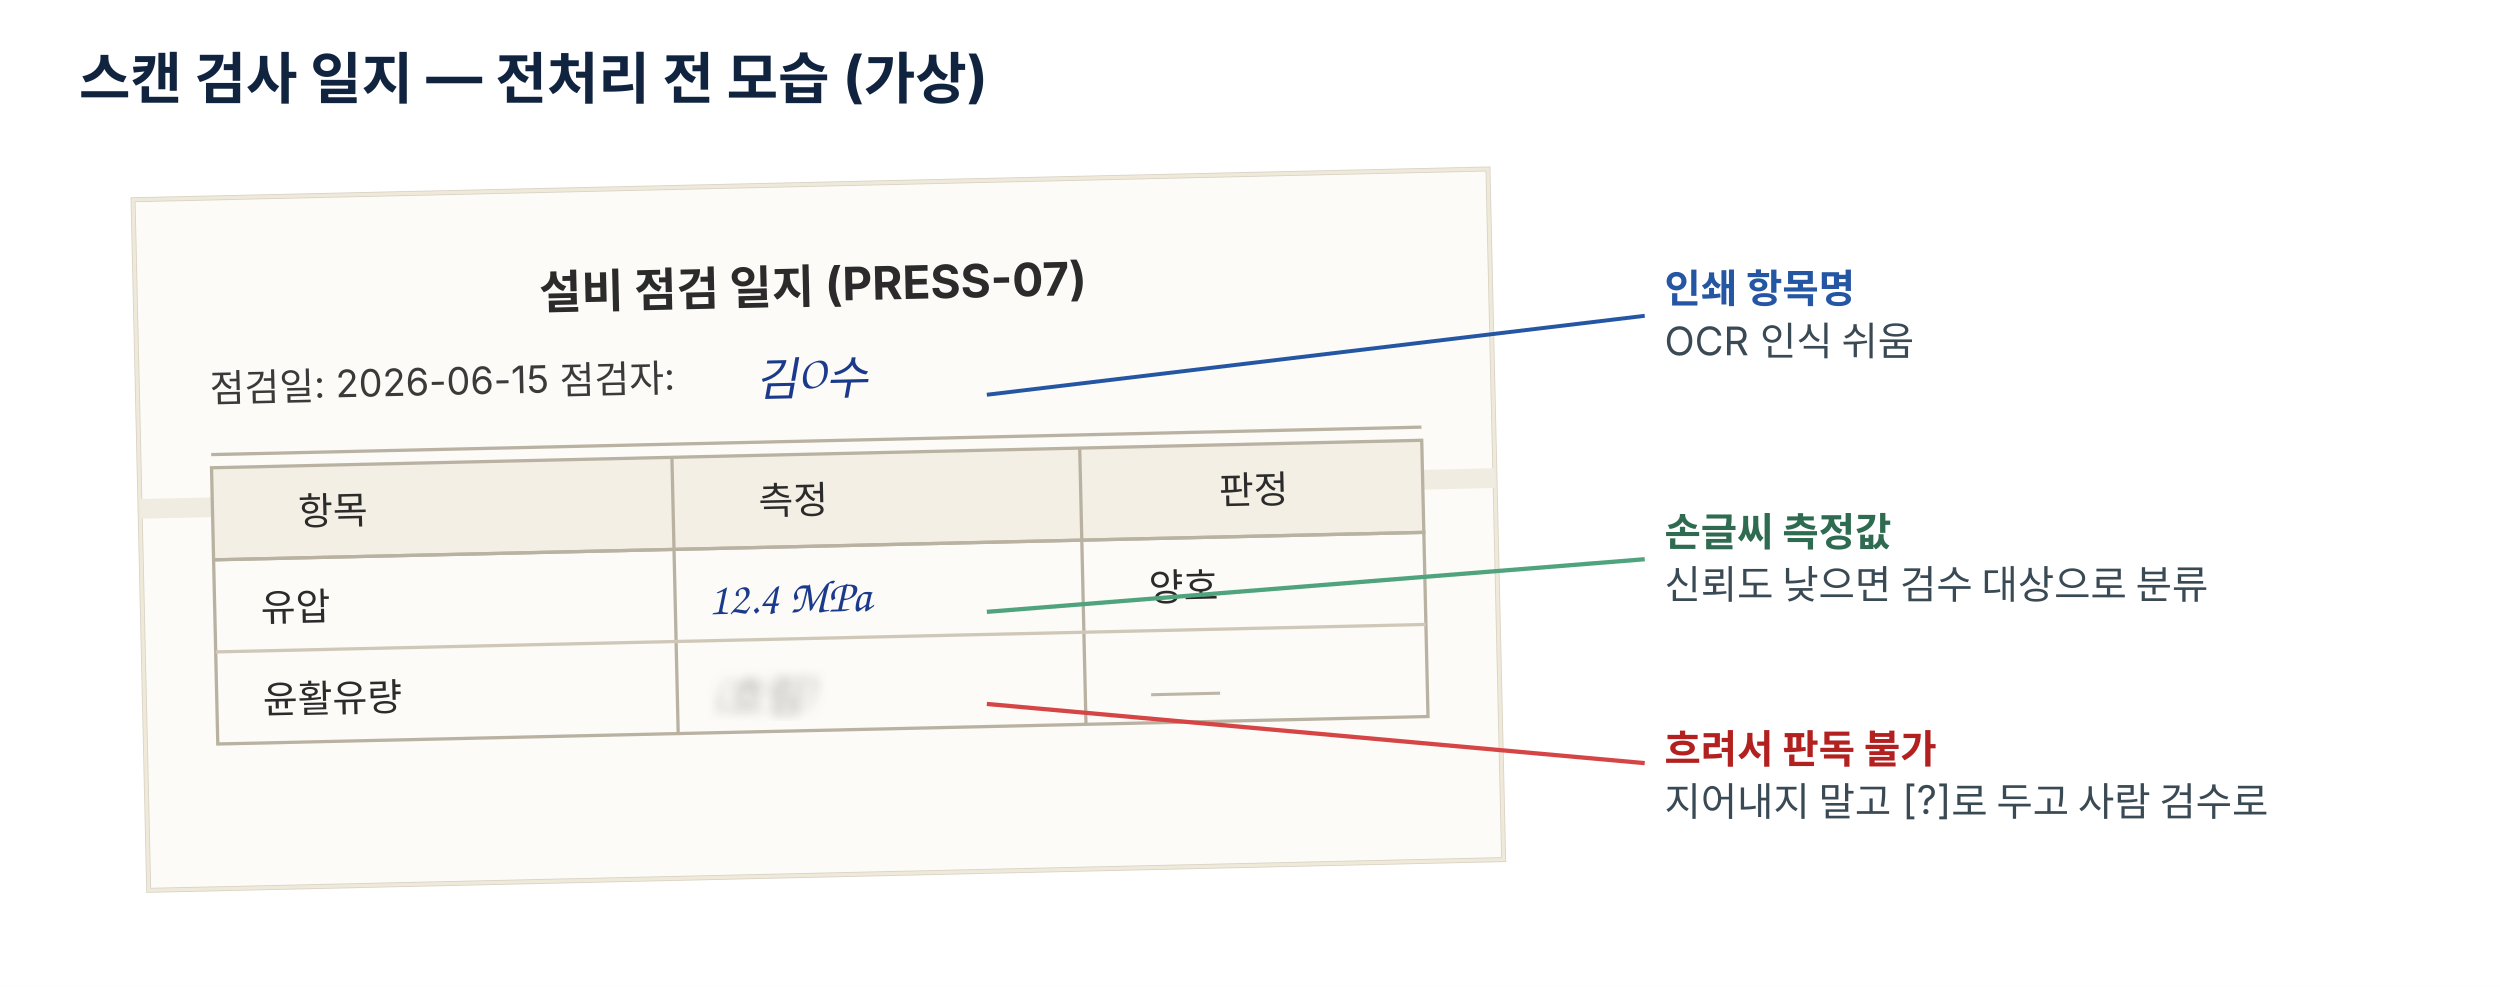
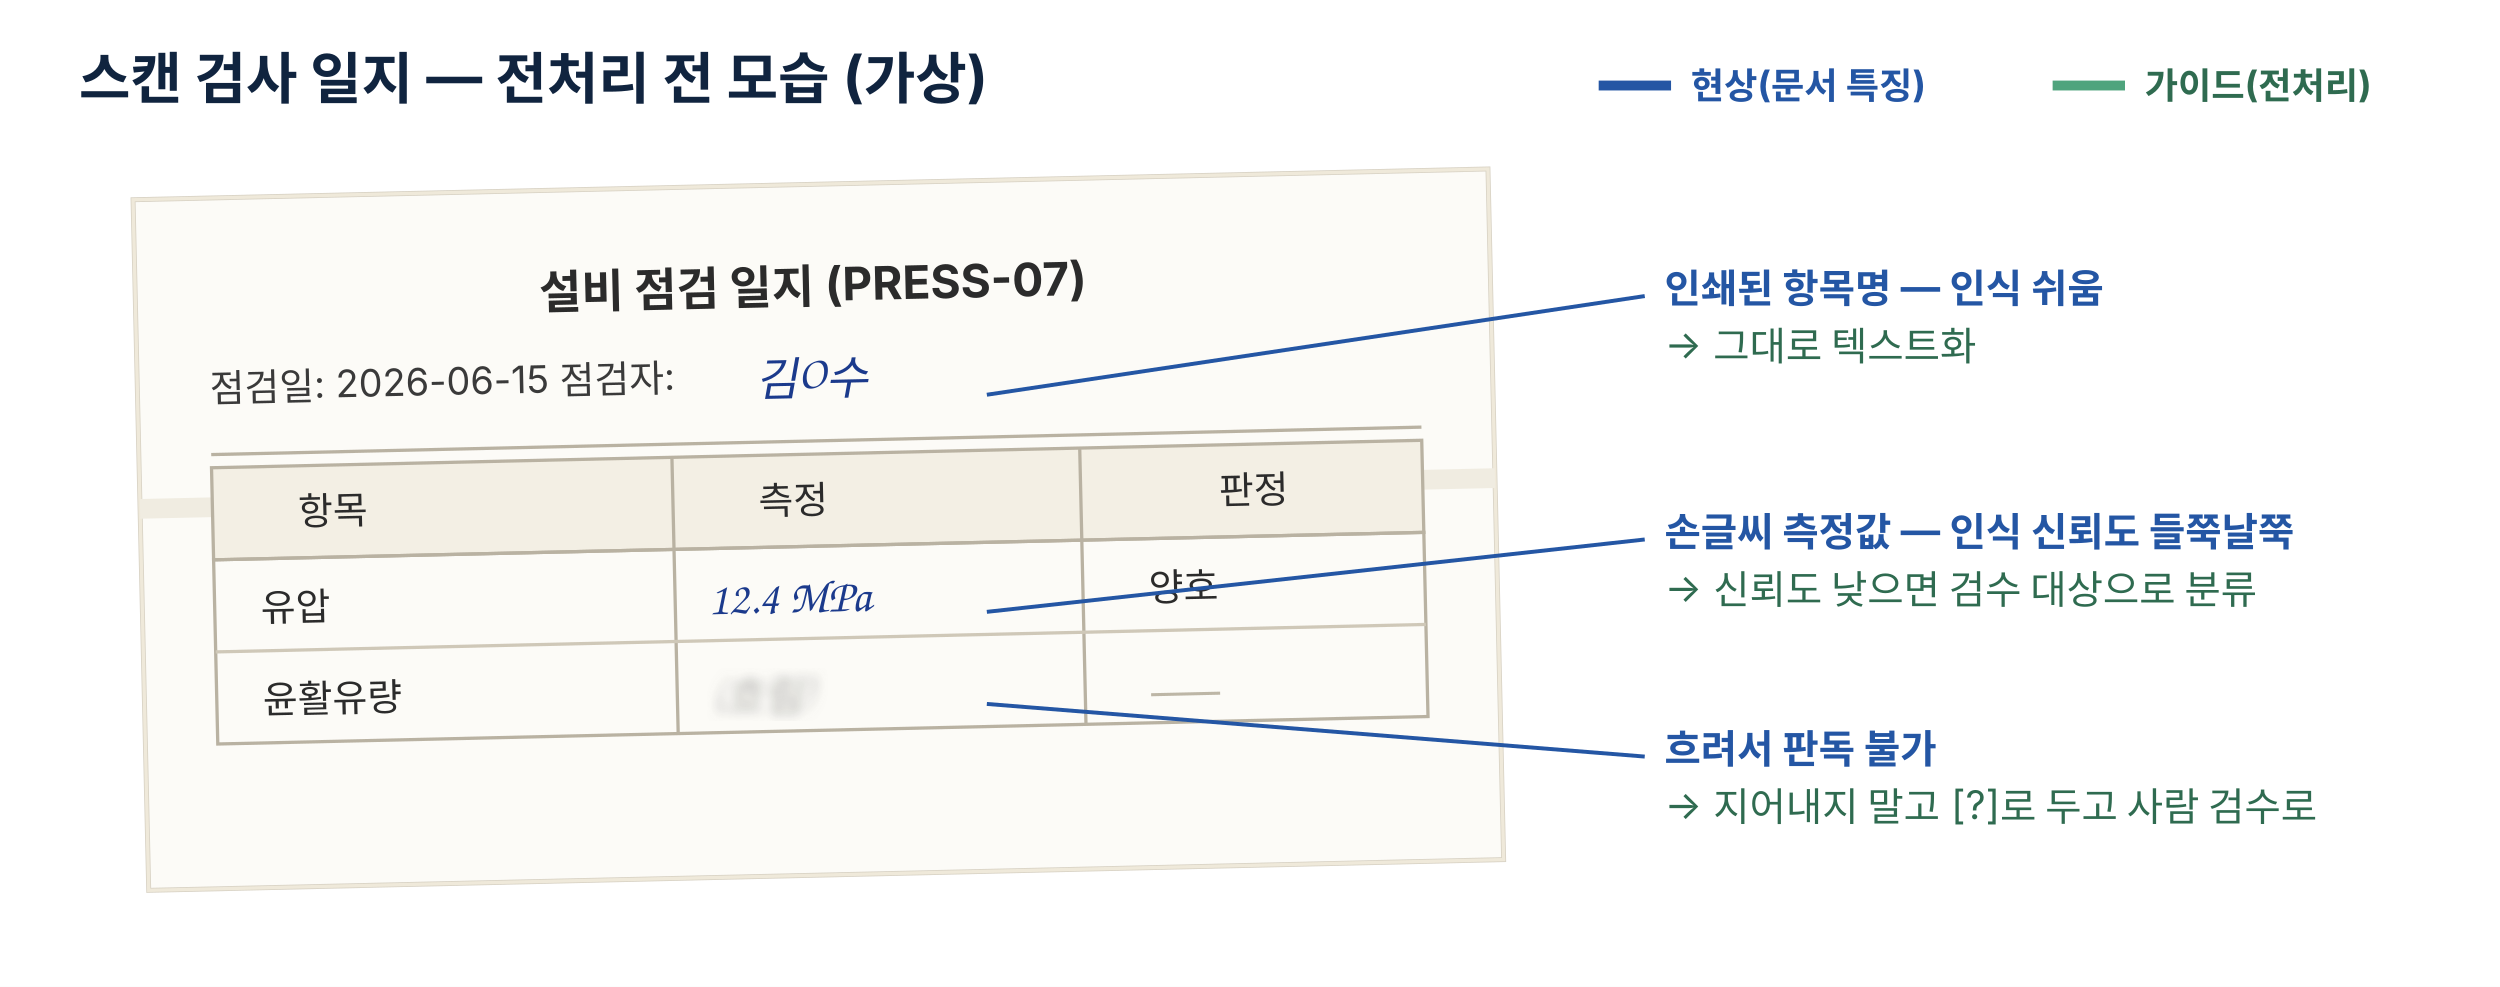
<svg xmlns="http://www.w3.org/2000/svg" viewBox="0 0 760 300" font-family="-apple-system, 'Malgun Gothic', 'Apple SD Gothic Neo', sans-serif">
  <defs>
    <filter id="blur">
      <feGaussianBlur stdDeviation="1.6" />
    </filter>
  </defs>
  <rect width="760" height="300" fill="#ffffff" />
  <text x="24" y="30" font-size="17" font-weight="700" fill="#10243f">스캔 검사 일지 — 전처리 전 모습 (가상)</text>
+   <g font-size="11" font-weight="700">
+     <line x1="486" y1="26" x2="508" y2="26" stroke="#2456A4" stroke-width="3" />
+     <text x="514" y="30" fill="#2456A4">현상(문서 특징)</text>
+     <line x1="624" y1="26" x2="646" y2="26" stroke="#4FA47D" stroke-width="3" />
+     <text x="652" y="30" fill="#2f6b50">가이드(전처리)</text>
+   </g>
  <g transform="rotate(-1.3 250 215)">
    <rect x="44" y="56" width="412" height="210" fill="#fcfbf7" stroke="#d8d2c4" stroke-width="1.5" />
    <rect x="44" y="56" width="412" height="210" fill="none" stroke="#efe9da" />
    <line x1="44" y1="150" x2="456" y2="150" stroke="#f0ece1" stroke-width="6" />
    <text x="250" y="92" font-size="14" font-weight="700" fill="#2b2b2b" text-anchor="middle">설비 점검 일지 (PRESS-07)</text>
    <text x="66" y="118" font-size="11.5" fill="#3a3a3a">점검일: 2026-06-15      점검자:</text>
    <text x="232" y="120" font-size="14" fill="#1b3a8c" font-style="italic" font-family="'Comic Sans MS', cursive">김O수</text>
    <g font-size="11.5" fill="#2b2b2b">
      <line x1="66" y1="134" x2="434" y2="134" stroke="#b9b2a2" />
      <rect x="66" y="138" width="368" height="28" fill="#f3efe4" stroke="#b9b2a2" />
      <text x="92" y="156">항목</text>
      <text x="232" y="156">측정</text>
      <text x="372" y="156">판정</text>
      <line x1="206" y1="138" x2="206" y2="222" stroke="#b9b2a2" />
      <line x1="330" y1="138" x2="330" y2="222" stroke="#b9b2a2" />
      <rect x="66" y="166" width="368" height="56" fill="none" stroke="#b9b2a2" />
      <line x1="66" y1="194" x2="434" y2="194" stroke="#cfc8b8" />
      <text x="80" y="185">유압</text>
      <text x="216" y="186" fill="#1b3a8c" font-style="italic" font-family="'Comic Sans MS', cursive" font-size="14">12.4 MPa</text>
      <text x="350" y="185">양호</text>
      <text x="80" y="213">윤활유량</text>
      <text x="232" y="214" text-anchor="middle" fill="#6b6b6b" font-style="italic" font-family="'Comic Sans MS', cursive" font-size="13" filter="url(#blur)" opacity="0.55">(흐림)</text>
      <text x="350" y="213" fill="#bdb6a6">____</text>
    </g>
  </g>
  <g font-size="12">
-     <line x1="300" y1="120" x2="500" y2="96" stroke="#2456A4" stroke-width="1.2" />
-     <text x="506" y="92" fill="#2456A4" font-weight="700">인쇄 항목명</text>
-     <text x="506" y="108" fill="#3a4a55">OCR 인식 쉬움</text>
-     <line x1="300" y1="186" x2="500" y2="170" stroke="#4FA47D" stroke-width="1.3" />
-     <text x="506" y="166" fill="#2f6b50" font-weight="700">손글씨 측정값</text>
-     <text x="506" y="182" fill="#3a4a55">신뢰도 낮으면 검수 대상으로 분류</text>
-     <line x1="300" y1="214" x2="500" y2="232" stroke="#d64545" stroke-width="1.3" />
-     <text x="506" y="232" fill="#b32020" font-weight="700">흐려서 판독 불가</text>
-     <text x="506" y="248" fill="#3a4a55">지어내지 말고 [?]로 두고 사람 검수로</text>
+     <line x1="300" y1="120" x2="500" y2="90" stroke="#2456A4" stroke-width="1.2" />
+     <text x="506" y="92" fill="#2456A4" font-weight="700">인쇄된 항목명 — 인식 쉬움</text>
+     <text x="506" y="109" fill="#2f6b50">→ 그대로 텍스트화</text>
+     <line x1="300" y1="186" x2="500" y2="164" stroke="#2456A4" stroke-width="1.2" />
+     <text x="506" y="166" fill="#2456A4" font-weight="700">손글씨 측정값 — 인식 신뢰도 들쭉날쭉</text>
+     <text x="506" y="183" fill="#2f6b50">→ 신뢰도 낮으면 검수 대상으로 분류</text>
+     <line x1="300" y1="214" x2="500" y2="230" stroke="#2456A4" stroke-width="1.2" />
+     <text x="506" y="232" fill="#2456A4" font-weight="700">흐려서 판독 불가</text>
+     <text x="506" y="249" fill="#2f6b50">→ 지어내지 말고 [?]로 두고 사람 검수로</text>
  </g>
</svg>
